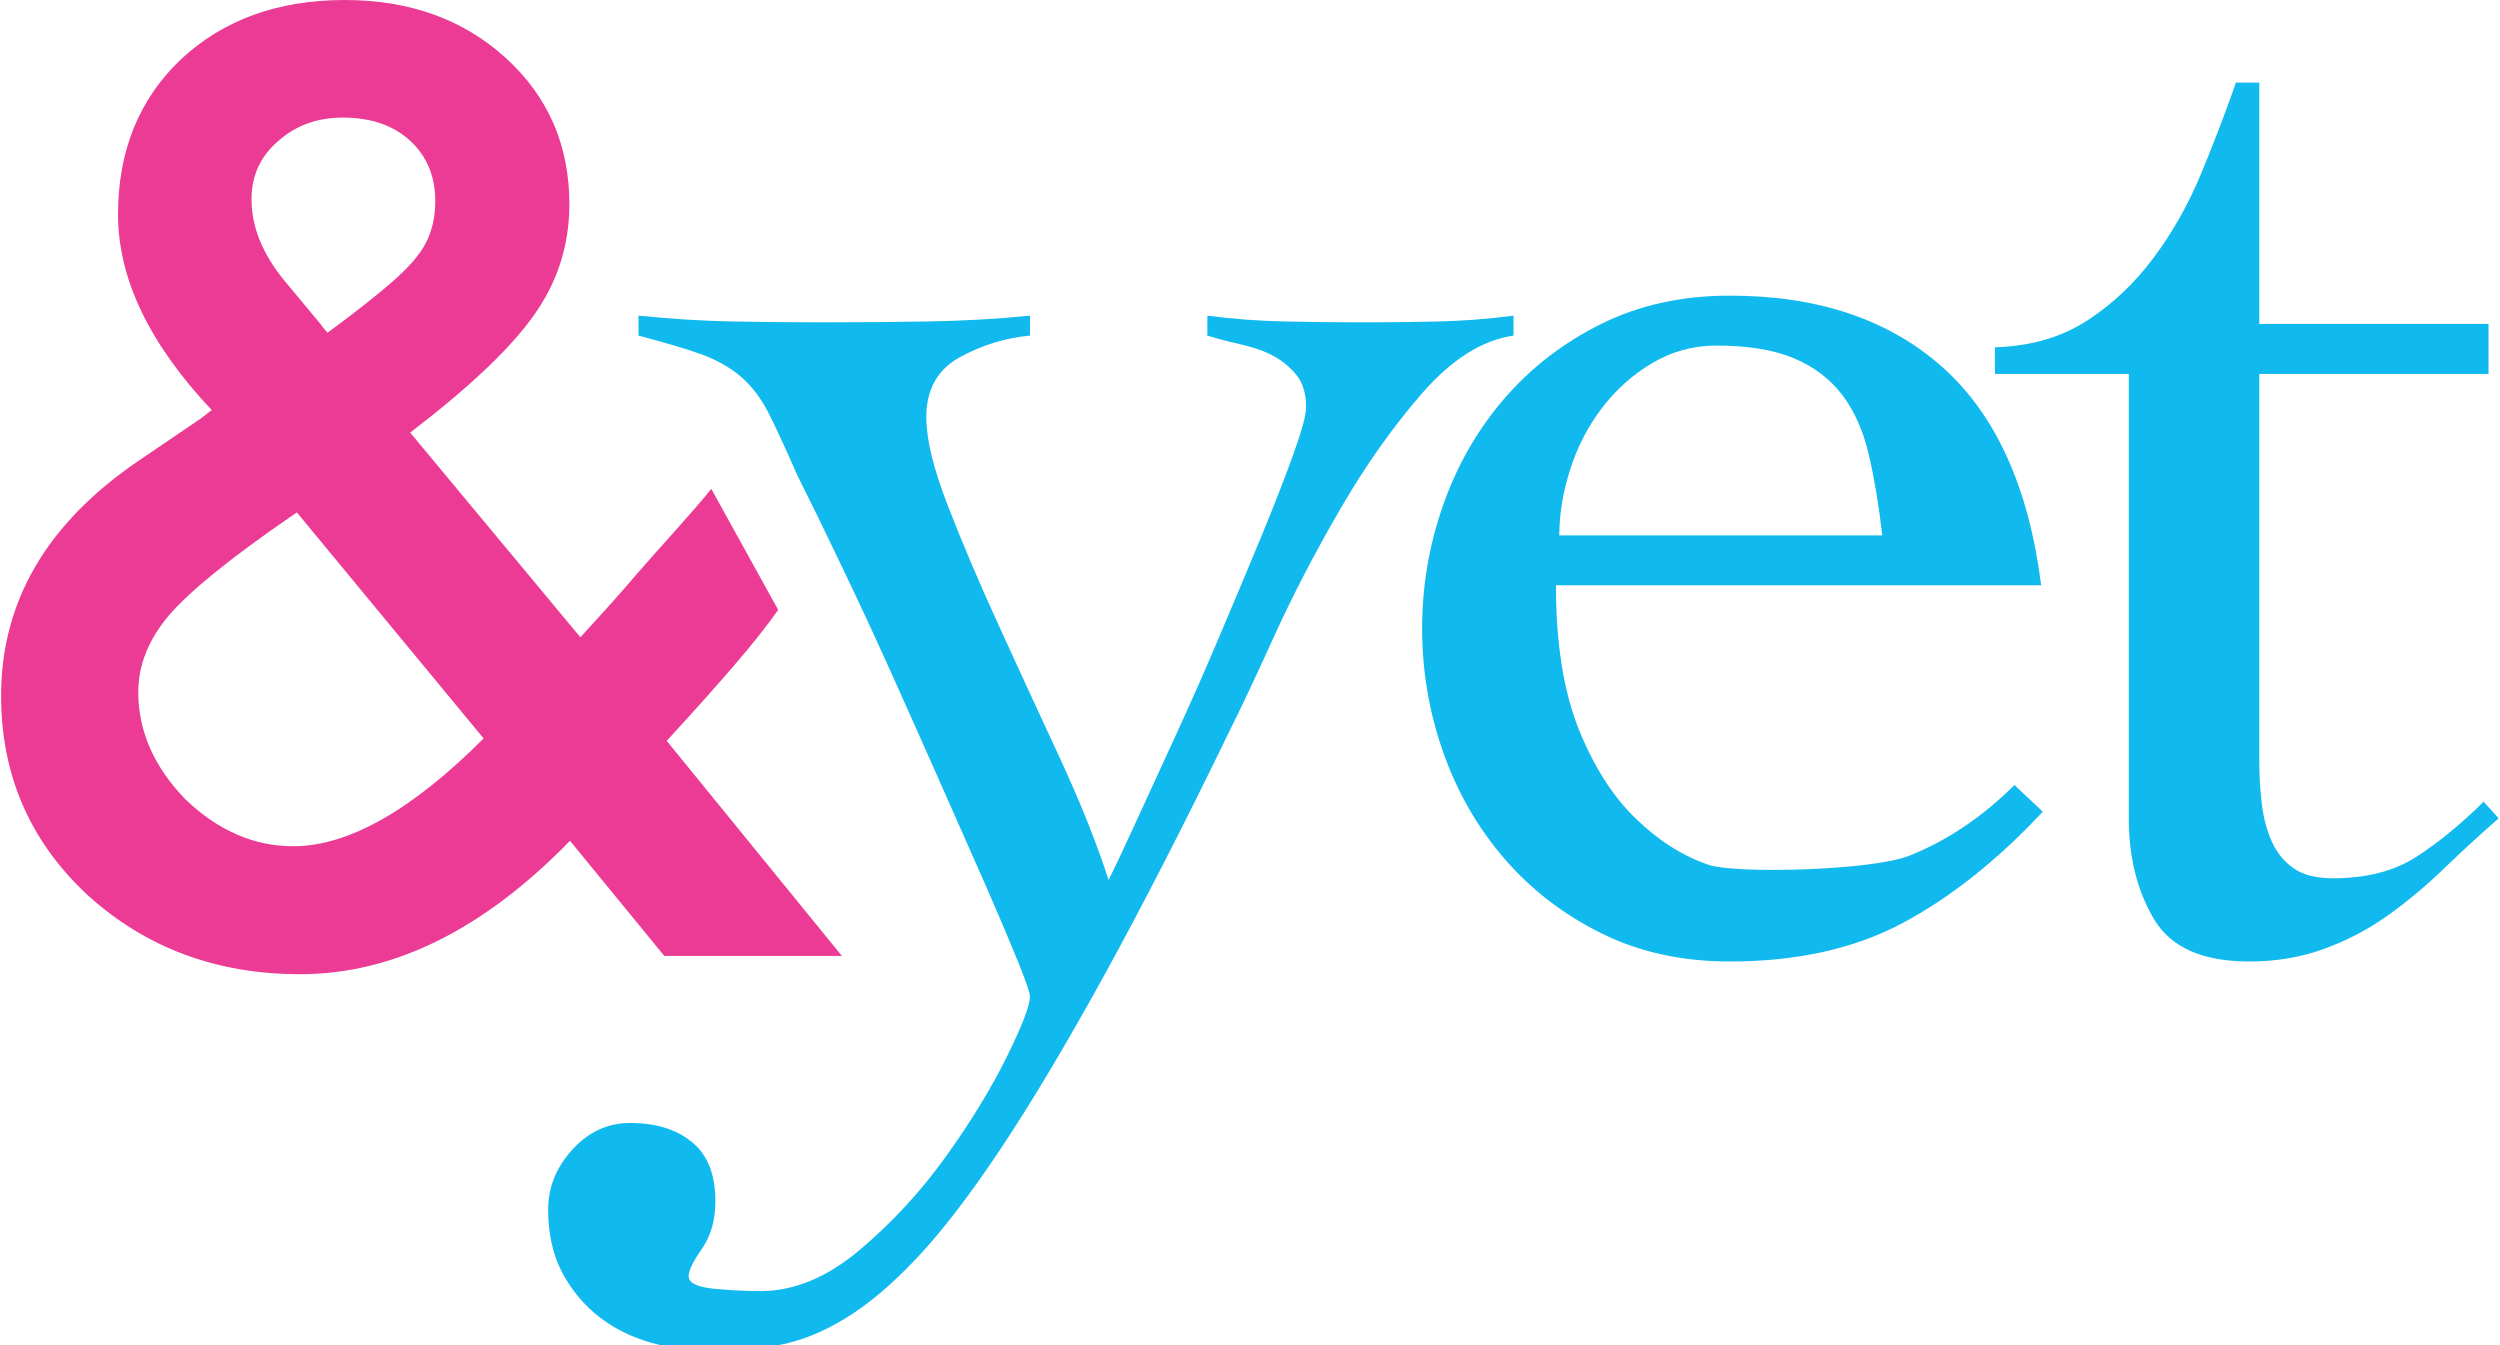
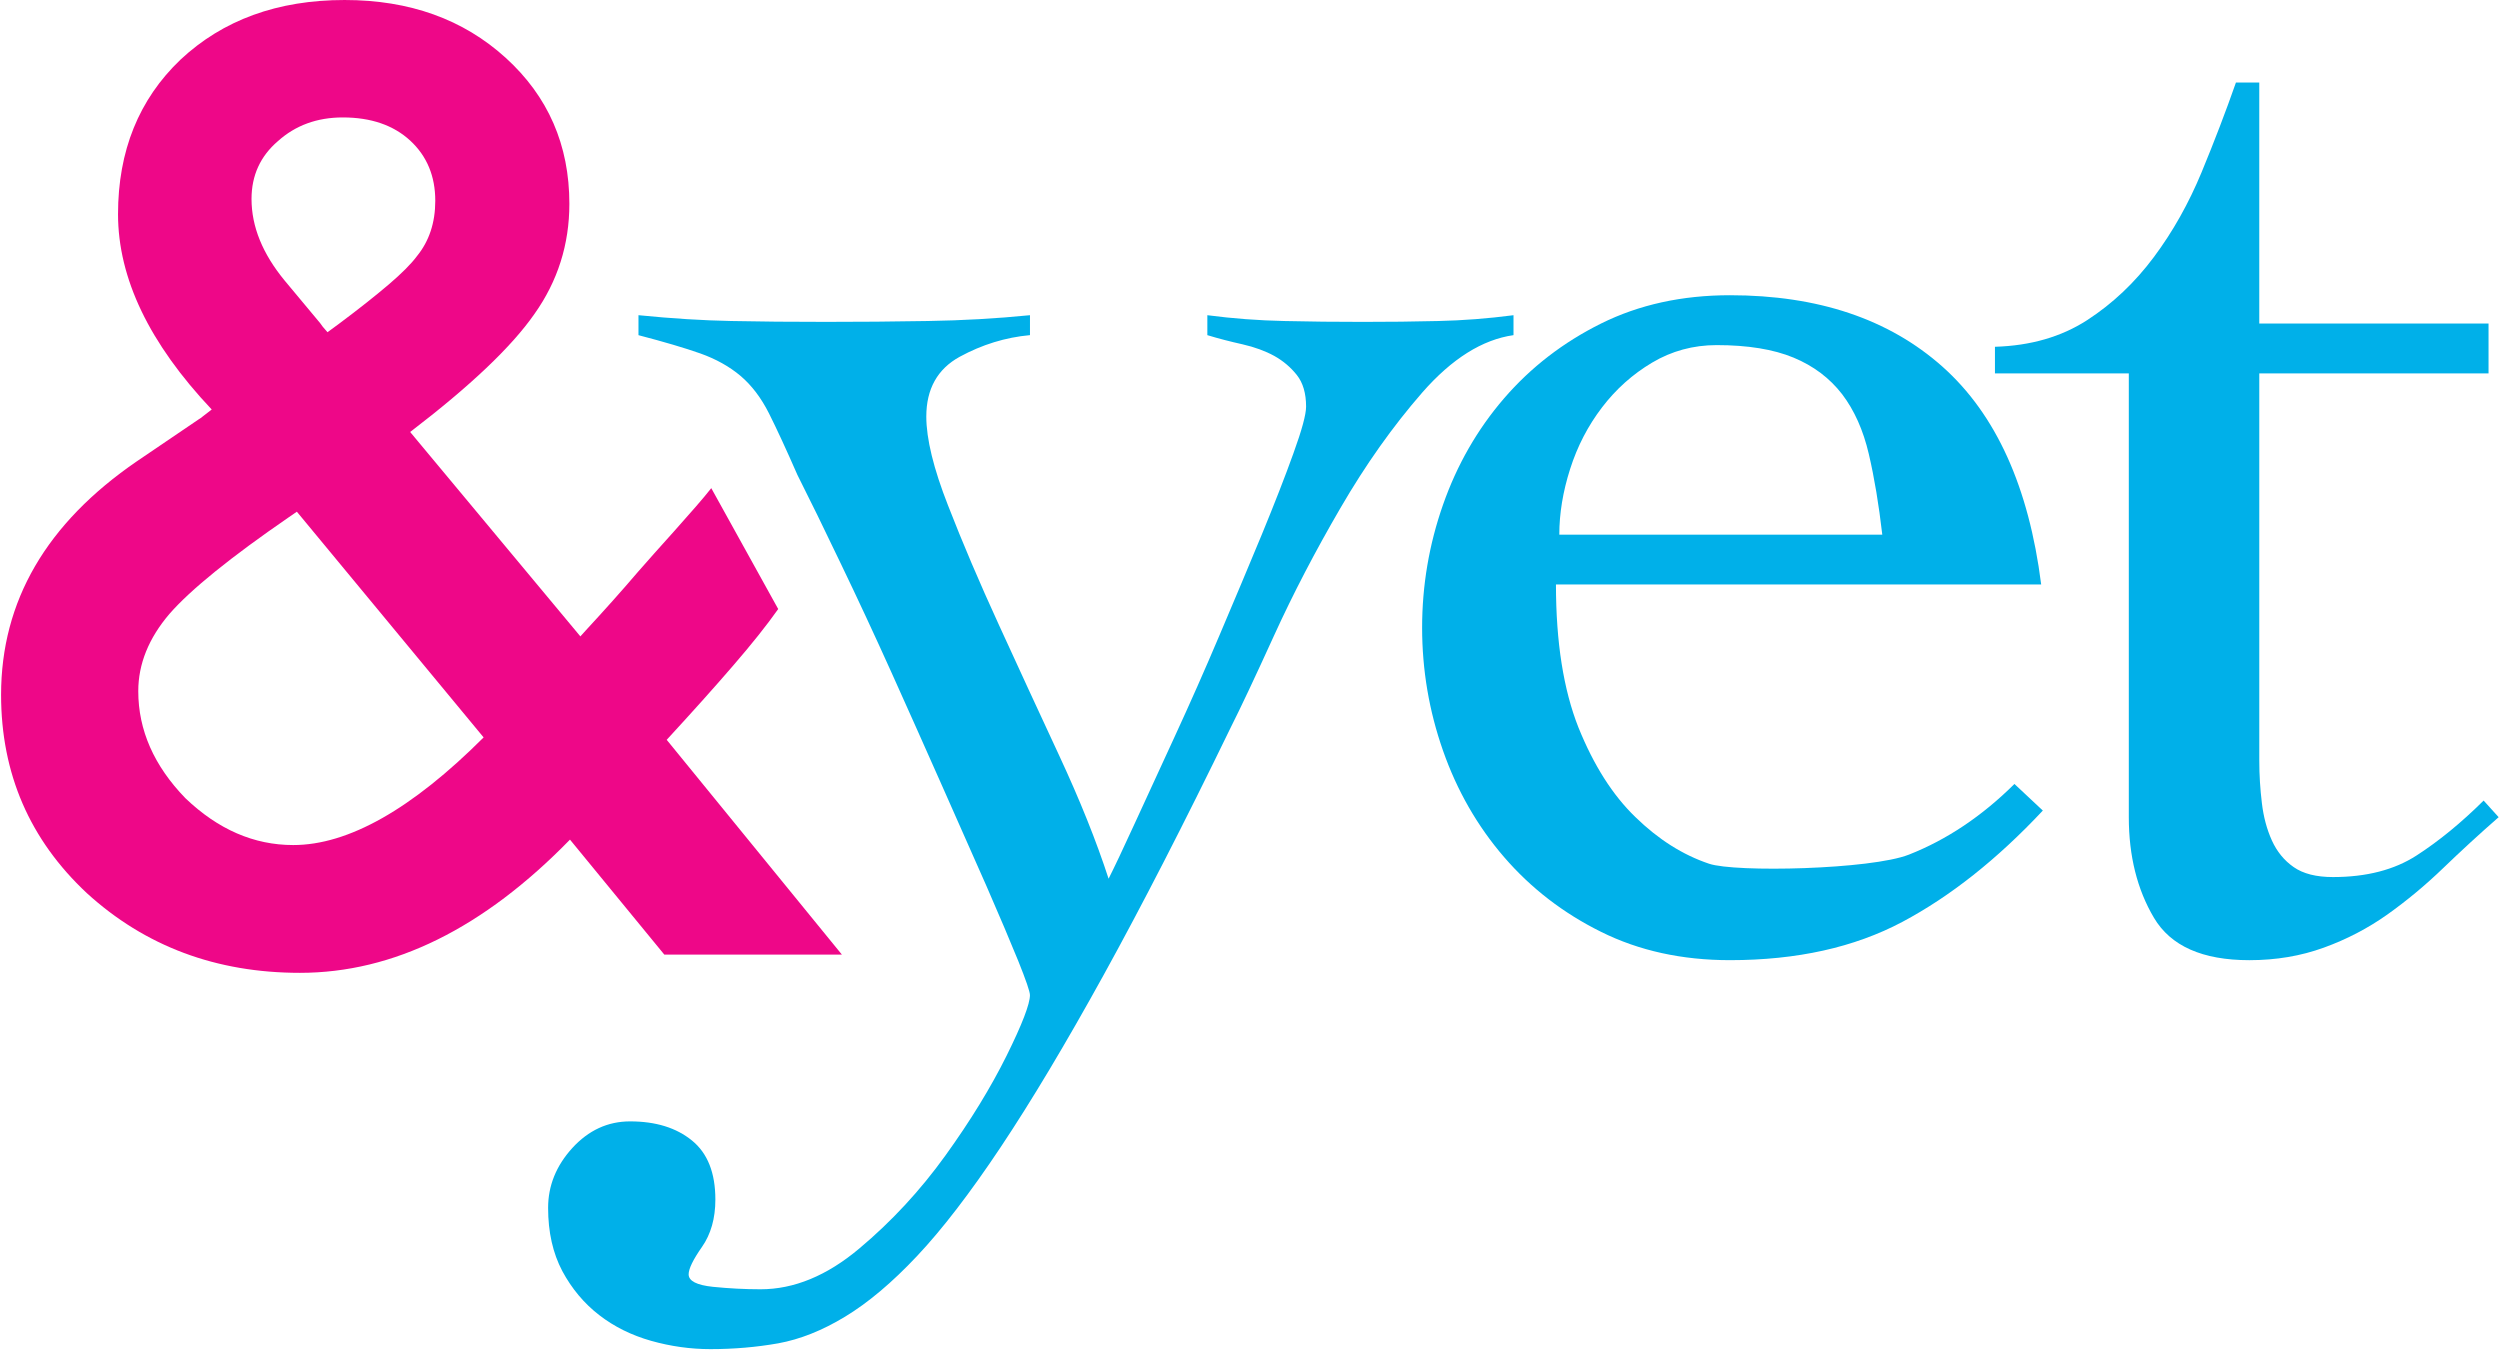
- <svg xmlns="http://www.w3.org/2000/svg" width="558px" height="300px" viewBox="0 0 558 300" version="1.1">
-   <defs />
-   <g id="Page-1" stroke="none" stroke-width="1" fill="none" fill-rule="evenodd">
-     <g id="andyet-small">
-       <g id="Page-1">
-         <g id="andyet">
-           <g id="Group">
-             <path d="M91.548,96.555 L129.54,142.241 L130.769,140.879 C134.867,136.443 138.747,132.101 142.387,127.828 C146.037,123.578 155.385,113.456 158.756,109.109 L173.697,136.127 C171.14,139.753 167.789,143.967 163.637,148.773 C159.501,153.583 154.556,159.106 148.809,165.358 L187.91,213.364 L148.274,213.364 L127.221,187.665 C107.896,207.522 87.811,217.443 66.952,217.443 C48.259,217.443 32.405,211.515 19.379,199.623 C6.619,187.665 0.243,172.888 0.243,155.302 C0.243,134.357 10.351,116.954 30.585,103.081 L44.392,93.7 C44.576,93.613 44.893,93.382 45.344,93.012 L47.256,91.528 C33.321,76.746 26.346,62.2 26.346,47.869 C26.346,33.725 31,22.213 40.289,13.333 C49.767,4.449 61.984,0.003 76.92,0.003 C91.417,0.003 103.391,4.304 112.867,12.918 C122.343,21.546 127.083,32.412 127.083,45.554 C127.083,54.619 124.49,62.832 119.292,70.171 C114.188,77.522 104.937,86.308 91.548,96.555 L91.548,96.555 L91.548,96.555 Z M66.259,114.37 L64.48,115.595 C51.449,124.573 42.562,131.775 37.829,137.204 C33.181,142.651 30.861,148.414 30.861,154.482 C30.861,163.188 34.368,171.166 41.382,178.408 C48.666,185.393 56.686,188.88 65.445,188.88 C77.739,188.88 91.916,180.863 107.945,164.82 L66.259,114.37 L66.259,114.37 Z M73.098,74.255 L75.691,72.345 C80.157,69.009 83.848,66.073 86.764,63.585 C89.674,61.09 91.781,58.981 93.055,57.255 C95.784,53.911 97.153,49.776 97.153,44.889 C97.153,39.356 95.285,34.874 91.55,31.418 C87.813,27.978 82.796,26.249 76.51,26.249 C70.771,26.249 65.946,28.021 62.022,31.553 C58.109,34.915 56.14,39.216 56.14,44.477 C56.14,50.644 58.605,56.713 63.528,62.702 L71.45,72.218 C71.726,72.669 72.274,73.356 73.098,74.255 L73.098,74.255 L73.098,74.255 Z" id="Shape" fill="#EB3B95" />
-             <path d="M142.515,70.451 C149.977,71.199 156.895,71.627 163.233,71.749 C169.586,71.887 176.63,71.943 184.347,71.943 C191.796,71.943 199.395,71.887 207.115,71.749 C214.833,71.627 222.43,71.199 229.891,70.451 L229.891,74.907 C224.421,75.406 219.199,77.023 214.211,79.74 C209.245,82.47 206.752,86.931 206.752,93.112 C206.752,98.072 208.357,104.703 211.607,112.99 C214.833,121.299 218.621,130.209 222.988,139.738 C227.341,149.284 231.834,159.002 236.428,168.908 C241.03,178.818 244.706,187.981 247.44,196.402 C248.694,193.922 250.624,189.837 253.235,184.135 C255.851,178.436 258.838,171.933 262.193,164.637 C265.552,157.341 268.93,149.712 272.276,141.795 C275.647,133.868 278.752,126.44 281.629,119.501 C284.478,112.557 286.843,106.504 288.704,101.301 C290.59,96.091 291.522,92.628 291.522,90.889 C291.522,87.922 290.833,85.564 289.466,83.832 C288.094,82.098 286.42,80.672 284.416,79.549 C282.42,78.454 280.062,77.586 277.318,76.954 C274.587,76.346 271.951,75.661 269.483,74.91 L269.483,70.453 C275.196,71.202 280.938,71.63 286.653,71.752 C292.379,71.889 298.231,71.946 304.212,71.946 C309.923,71.946 315.549,71.889 321.021,71.752 C326.481,71.63 332.089,71.202 337.818,70.453 L337.818,74.91 C330.848,75.908 324.062,80.176 317.464,87.721 C310.873,95.286 304.788,103.896 299.185,113.557 C293.569,123.214 288.637,132.689 284.414,141.963 C280.188,151.255 276.95,158.136 274.702,162.6 C264.267,184.133 254.786,202.59 246.324,217.945 C237.856,233.305 230.195,246.127 223.359,256.397 C216.507,266.687 210.279,274.8 204.689,280.738 C199.091,286.697 193.731,291.202 188.622,294.296 C183.521,297.398 178.542,299.368 173.702,300.25 C168.849,301.11 163.801,301.546 158.562,301.546 C154.082,301.546 149.672,300.917 145.313,299.684 C140.959,298.447 137.089,296.529 133.743,293.934 C130.37,291.327 127.626,288.039 125.504,284.085 C123.408,280.102 122.343,275.416 122.343,269.964 C122.343,265.009 124.145,260.558 127.741,256.595 C131.365,252.631 135.65,250.642 140.647,250.642 C146.37,250.642 150.959,252.068 154.458,254.922 C157.945,257.759 159.675,262.159 159.675,268.113 C159.675,272.312 158.677,275.847 156.688,278.699 C154.704,281.538 153.709,283.585 153.709,284.826 C153.709,286.315 155.513,287.24 159.13,287.619 C162.734,287.983 166.274,288.167 169.775,288.167 C177.229,288.167 184.583,285.131 191.791,279.063 C199.011,273.002 205.418,266.066 211.019,258.273 C216.637,250.466 221.173,243.023 224.667,235.979 C228.161,228.923 229.888,224.39 229.888,222.412 C229.888,221.665 229.018,219.121 227.285,214.795 C225.527,210.466 223.169,204.894 220.195,198.065 C217.193,191.263 213.832,183.664 210.1,175.23 C206.37,166.802 202.638,158.447 198.912,150.15 C195.172,141.854 191.435,133.802 187.683,125.999 C183.961,118.202 180.725,111.571 177.979,106.127 C175.496,100.446 173.374,95.847 171.634,92.373 C169.888,88.908 167.771,86.122 165.296,84.016 C162.808,81.915 159.808,80.244 156.33,79.002 C152.838,77.767 148.228,76.407 142.513,74.912 L142.513,70.451 L142.515,70.451 L142.515,70.451 Z" id="Shape" fill="#11BAEE" />
-             <path d="M347.288,130.632 C347.288,143.522 348.978,154.166 352.308,162.6 C355.699,171.011 359.92,177.706 365.045,182.648 C370.133,187.614 375.598,191.08 381.457,193.051 C387.311,195.037 417.635,194.357 426.074,191.016 C434.549,187.675 442.392,182.404 449.623,175.225 L455.96,181.169 C445.763,192.068 435.296,200.364 424.594,206.058 C413.888,211.752 401.066,214.607 386.128,214.607 C375.409,214.607 365.833,212.498 357.366,208.284 C348.898,204.087 341.685,198.505 335.706,191.564 C329.74,184.637 325.201,176.7 322.081,167.787 C318.958,158.882 317.415,149.707 317.415,140.293 C317.415,130.889 318.961,121.716 322.081,112.809 C325.201,103.891 329.74,95.964 335.706,89.032 C341.685,82.093 348.898,76.522 357.366,72.307 C365.836,68.103 375.409,65.987 386.128,65.987 C405.786,65.987 421.613,71.311 433.574,81.966 C445.509,92.625 452.837,108.849 455.589,130.632 L347.288,130.632 L347.288,130.632 Z M420.125,119.498 C419.355,112.809 418.364,106.807 417.118,101.474 C415.879,96.147 413.885,91.698 411.162,88.105 C408.392,84.512 404.783,81.79 400.327,79.934 C395.829,78.07 390.111,77.135 383.144,77.135 C377.927,77.135 373.115,78.452 368.764,81.044 C364.397,83.636 360.675,86.985 357.56,91.072 C354.443,95.162 352.067,99.74 350.452,104.82 C348.832,109.901 348.036,114.795 348.036,119.498 L420.125,119.498 L420.125,119.498 Z" id="Shape" fill="#11BAEE" />
-             <path d="M445.274,83.456 L445.274,77.51 C453.237,77.27 460.079,75.289 465.83,71.569 C471.559,67.851 476.512,63.145 480.75,57.448 C484.994,51.755 488.526,45.437 491.396,38.5 C494.252,31.574 496.809,24.889 499.062,18.442 L504.268,18.442 L504.268,72.307 L555.44,72.307 L555.44,83.456 L504.271,83.456 L504.271,170.015 C504.271,173.242 504.476,176.397 504.849,179.496 C505.213,182.595 505.965,185.383 507.081,187.853 C508.202,190.328 509.815,192.317 511.934,193.797 C514.056,195.289 516.984,196.033 520.716,196.033 C528.193,196.033 534.418,194.421 539.379,191.207 C544.373,187.978 549.338,183.901 554.342,178.933 L557.698,182.648 C553.449,186.369 549.338,190.15 545.376,193.972 C541.383,197.833 537.213,201.296 532.877,204.39 C528.508,207.489 523.778,209.959 518.671,211.808 C513.547,213.672 508.031,214.609 502.041,214.609 C491.58,214.609 484.492,211.446 480.758,205.131 C477.016,198.811 475.147,191.319 475.147,182.648 L475.147,83.456 L445.274,83.456 L445.274,83.456 Z" id="Shape" fill="#11BAEE" />
-           </g>
-         </g>
-       </g>
-     </g>
+ <svg xmlns="http://www.w3.org/2000/svg" width="556" height="301">
+   <g fill="none">
+     <path d="M91.22 96.074l37.856 45.459 1.224-1.356c4.083-4.414 7.95-8.734 11.576-12.986 3.637-4.229 12.951-14.301 16.31-18.626l14.887 26.884c-2.548 3.608-5.886 7.801-10.023 12.583-4.122 4.787-9.049 10.282-14.775 16.502l38.961 47.767h-39.494l-20.978-25.571c-19.256 19.759-39.269 29.63-60.053 29.63-18.626 0-34.424-5.899-47.403-17.731-12.714-11.899-19.067-26.602-19.067-44.101 0-20.84 10.072-38.157 30.233-51.961l13.757-9.334c.184-.086.5-.317.949-.684l1.905-1.477c-13.885-14.709-20.835-29.182-20.835-43.442 0-14.073 4.637-25.528 13.893-34.364 9.445-8.84 21.618-13.265 36.5-13.265 14.446 0 26.377 4.28 35.819 12.851 9.442 8.585 14.165 19.397 14.165 32.473 0 9.02-2.584 17.192-7.764 24.495-5.086 7.315-14.303 16.057-27.645 26.253h.001zm-25.198 17.726l-1.773 1.219c-12.984 8.934-21.839 16.1-26.555 21.502-4.632 5.42-6.943 11.154-6.943 17.192 0 8.663 3.494 16.601 10.482 23.807 7.258 6.95 15.249 10.419 23.977 10.419 12.25 0 26.377-7.977 42.348-23.939l-41.537-50.2zm6.815-39.915l2.584-1.9c4.45-3.319 8.128-6.241 11.033-8.716 2.9-2.483 4.999-4.581 6.269-6.299 2.719-3.327 4.083-7.442 4.083-12.304 0-5.506-1.862-9.966-5.583-13.404-3.724-3.423-8.723-5.144-14.987-5.144-5.718 0-10.526 1.764-14.436 5.278-3.899 3.345-5.861 7.624-5.861 12.859 0 6.137 2.456 12.175 7.361 18.134l7.894 9.469c.276.448.821 1.133 1.643 2.027z" id="Shape" fill="#EE0788" />
+     <path d="M142.004 70.1c7.435.745 14.328 1.171 20.643 1.292 6.33.137 13.349.193 21.039.193 7.422 0 14.994-.056 22.686-.193 7.69-.121 15.26-.547 22.694-1.292v4.434c-5.45.497-10.653 2.105-15.624 4.809-4.948 2.716-7.432 7.155-7.432 13.305 0 4.936 1.599 11.534 4.838 19.779 3.213 8.268 6.988 17.134 11.339 26.615 4.338 9.499 8.814 19.168 13.392 29.025 4.586 9.862 8.248 18.978 10.972 27.358 1.25-2.468 3.173-6.532 5.774-12.205 2.607-5.671 5.583-12.142 8.926-19.401 3.346-7.259 6.713-14.851 10.046-22.728 3.359-7.888 6.453-15.279 9.319-22.184 2.839-6.909 5.195-12.932 7.05-18.109 1.88-5.184 2.808-8.63 2.808-10.361 0-2.952-.686-5.298-2.048-7.021-1.367-1.725-3.035-3.144-5.032-4.262-1.989-1.09-4.338-1.954-7.073-2.582-2.721-.605-5.348-1.287-7.807-2.035v-4.434c5.693.745 11.413 1.171 17.108 1.292 5.705.137 11.536.193 17.496.193 5.69 0 11.296-.056 16.749-.193 5.44-.121 11.028-.547 16.736-1.292v4.434c-6.945.993-13.706 5.24-20.281 12.748-6.567 7.528-12.63 16.095-18.213 25.708-5.596 9.608-10.51 19.036-14.719 28.265-4.211 9.246-7.437 16.092-9.676 20.534-10.398 21.426-19.845 39.791-28.277 55.07-8.437 15.284-16.07 28.042-22.883 38.26-6.827 10.239-13.033 18.312-18.603 24.22-5.578 5.929-10.919 10.411-16.009 13.49-5.083 3.086-10.044 5.047-14.867 5.924-4.836.856-9.865 1.29-15.086 1.29-4.463 0-8.858-.626-13.201-1.852-4.338-1.231-8.195-3.139-11.528-5.721-3.361-2.595-6.096-5.866-8.21-9.801-2.089-3.963-3.15-8.625-3.15-14.05 0-4.931 1.796-9.36 5.379-13.302 3.612-3.945 7.881-5.924 12.859-5.924 5.703 0 10.276 1.419 13.762 4.259 3.474 2.823 5.198 7.201 5.198 13.125 0 4.178-.995 7.695-2.976 10.533-1.976 2.825-2.969 4.862-2.969 6.097 0 1.482 1.798 2.402 5.402 2.78 3.591.362 7.118.545 10.607.545 7.427 0 14.754-3.02 21.937-9.058 7.195-6.03 13.579-12.932 19.159-20.686 5.598-7.769 10.118-15.175 13.599-22.184 3.481-7.021 5.203-11.531 5.203-13.5 0-.742-.867-3.274-2.594-7.579-1.752-4.307-4.101-9.851-7.065-16.647-2.992-6.768-6.34-14.329-10.059-22.72-3.716-8.387-7.435-16.7-11.148-24.955-3.726-8.255-7.45-16.267-11.189-24.031-3.708-7.759-6.932-14.357-9.669-19.774-2.474-5.653-4.588-10.229-6.323-13.685-1.739-3.448-3.849-6.22-6.315-8.316-2.479-2.091-5.468-3.753-8.934-4.989-3.479-1.229-8.072-2.582-13.767-4.069v-4.439h.002l-.001.001z" id="Shape" fill="#00B0E9" />
+     <path d="M346.044 129.982c0 12.826 1.683 23.417 5.002 31.809 3.379 8.369 7.585 15.03 12.691 19.949 5.07 4.941 10.516 8.39 16.354 10.351 5.833 1.976 36.048 1.3 44.457-2.024 8.445-3.324 16.259-8.569 23.464-15.712l6.315 5.914c-10.161 10.845-20.59 19.1-31.253 24.765-10.669 5.666-23.444 8.506-38.328 8.506-10.681 0-20.223-2.098-28.659-6.292-8.437-4.176-15.624-9.73-21.582-16.637-5.945-6.892-10.467-14.79-13.576-23.658-3.112-8.861-4.649-17.99-4.649-27.358 0-9.357 1.54-18.484 4.649-27.347 3.109-8.873 7.631-16.761 13.576-23.658 5.958-6.904 13.145-12.449 21.582-16.642 8.44-4.183 17.978-6.289 28.659-6.289 19.588 0 35.357 5.298 47.275 15.9 11.893 10.606 19.195 26.749 21.937 48.423h-107.912zm72.576-11.078c-.768-6.656-1.755-12.628-2.997-17.934-1.235-5.3-3.221-9.727-5.935-13.302-2.76-3.575-6.356-6.284-10.796-8.131-4.481-1.855-10.179-2.785-17.121-2.785-5.198 0-9.993 1.31-14.328 3.89-4.351 2.58-8.06 5.911-11.163 9.978-3.106 4.069-5.473 8.625-7.083 13.68-1.614 5.055-2.408 9.925-2.408 14.605h71.831z" fill="#00B0E9" />
+     <path d="M443.678 83.04v-5.916c7.934-.238 14.752-2.209 20.483-5.911 5.708-3.7 10.643-8.382 14.867-14.05 4.229-5.666 7.748-11.952 10.607-18.854 2.846-6.892 5.394-13.543 7.639-19.959h5.188v53.598h50.989v11.093h-50.986v86.129c0 3.21.204 6.35.576 9.433.362 3.084 1.112 5.858 2.224 8.316 1.117 2.463 2.724 4.442 4.836 5.914 2.114 1.485 5.032 2.225 8.751 2.225 7.45 0 13.652-1.604 18.596-4.801 4.976-3.213 9.924-7.27 14.91-12.213l3.343 3.697c-4.234 3.702-8.33 7.465-12.278 11.268-3.979 3.841-8.133 7.287-12.454 10.366-4.354 3.084-9.067 5.541-14.155 7.381-5.106 1.855-10.602 2.787-16.57 2.787-10.424 0-17.486-3.147-21.207-9.431-3.729-6.289-5.59-13.743-5.59-22.371v-98.7h-29.766z" fill="#00B0E9" />
  </g>
</svg>
